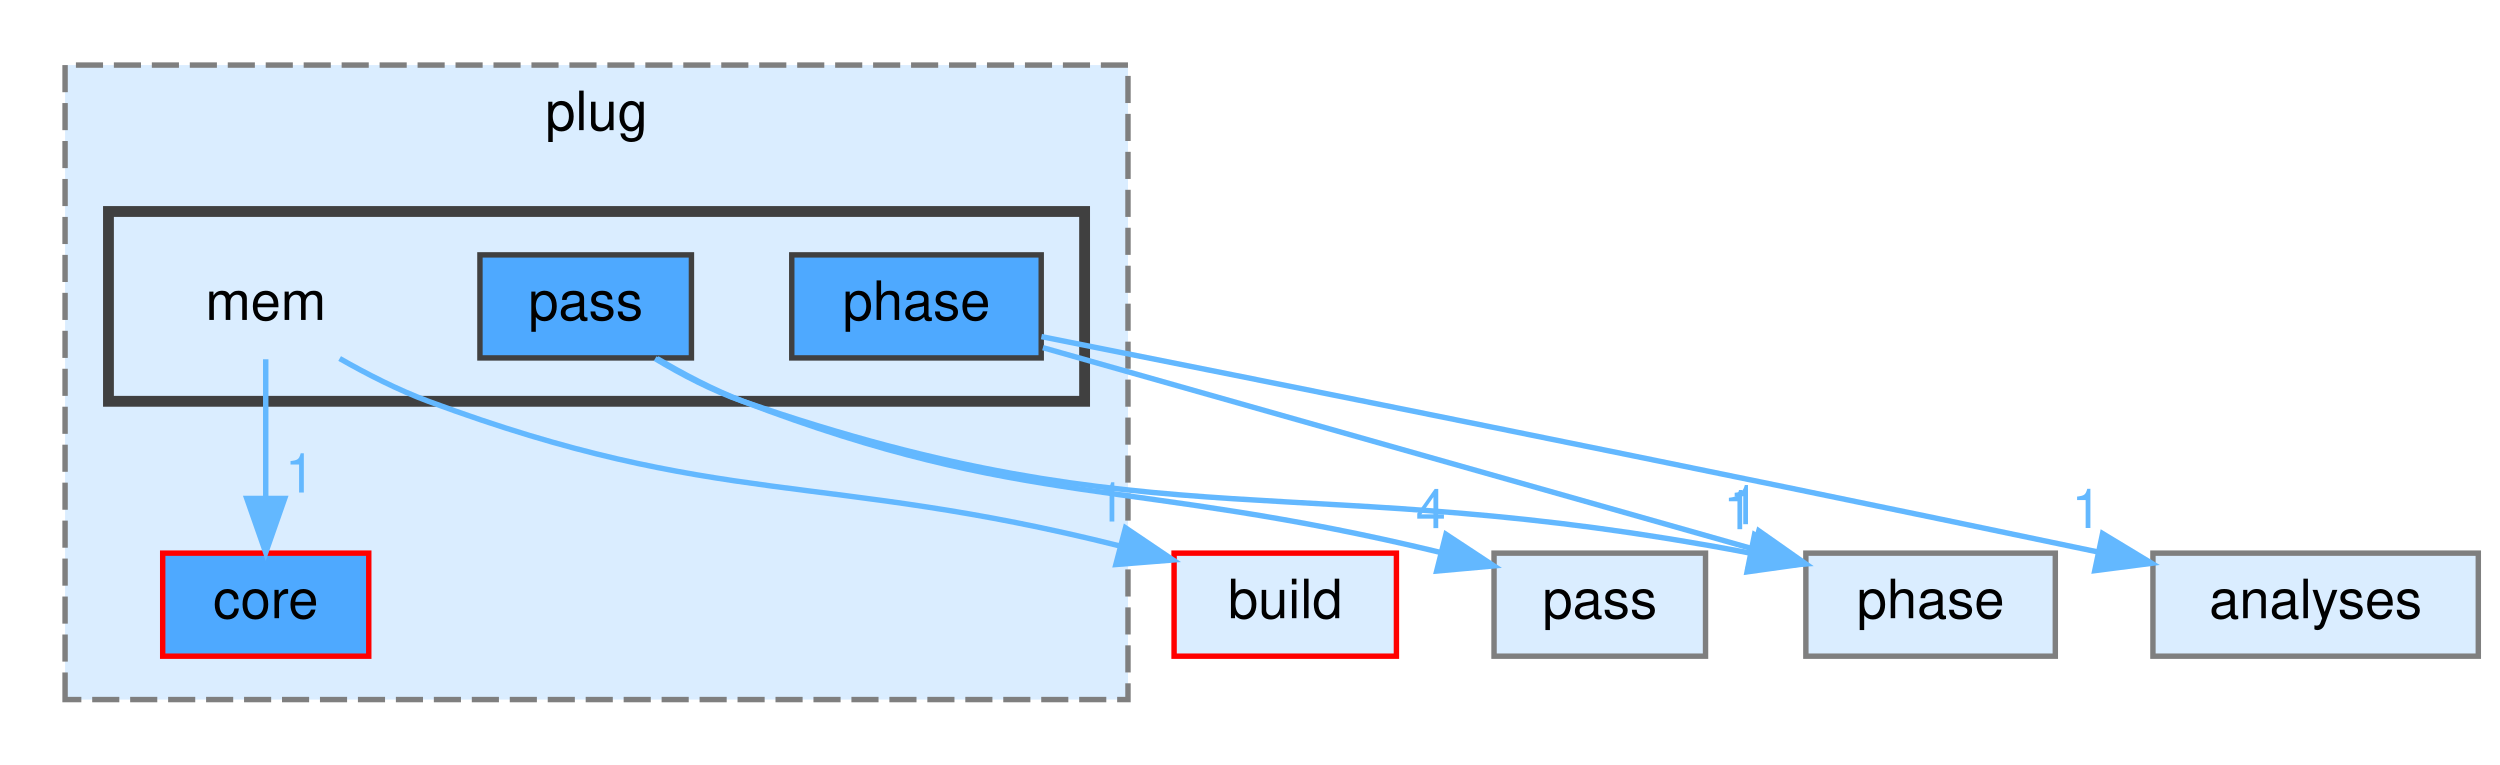
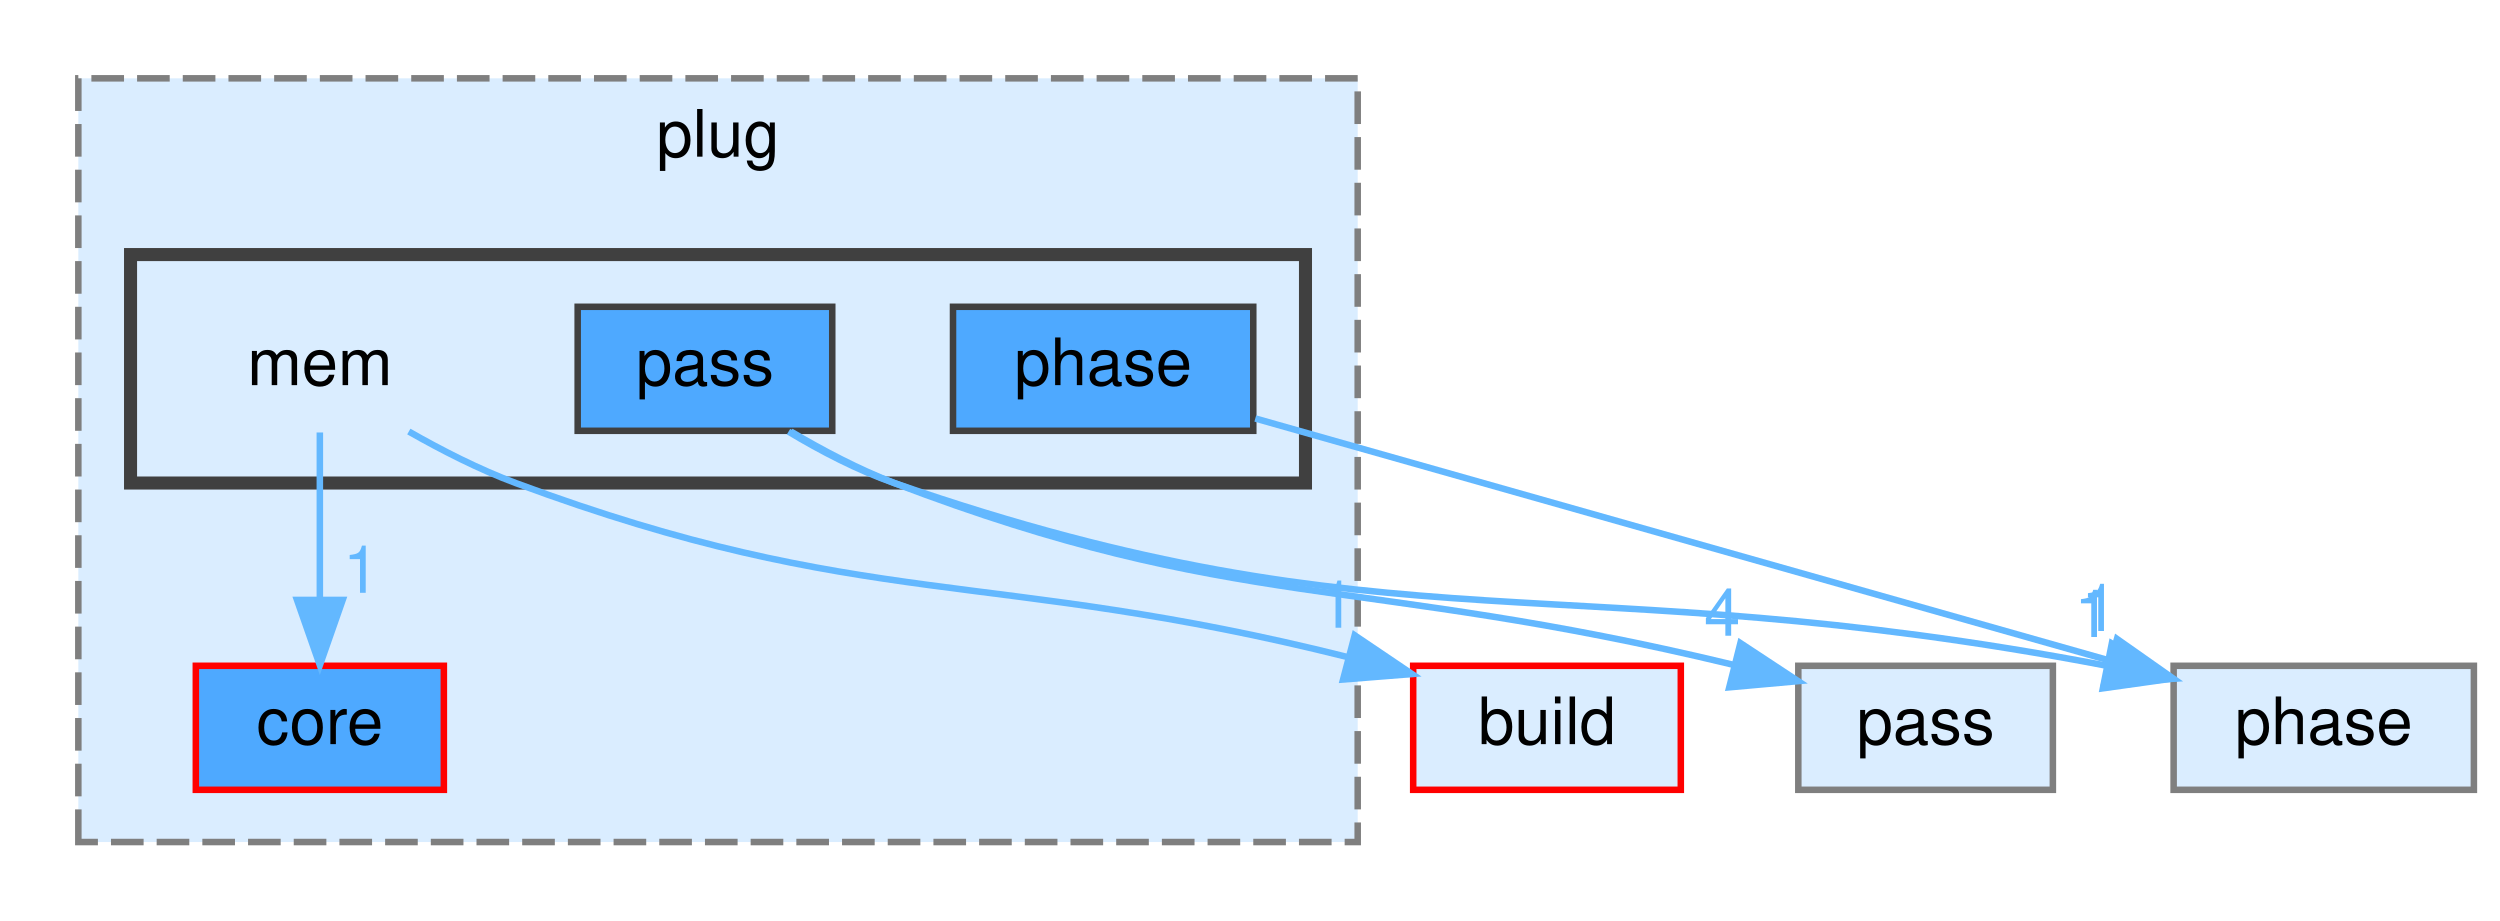
- <svg xmlns="http://www.w3.org/2000/svg" xmlns:xlink="http://www.w3.org/1999/xlink" width="461pt" height="141pt" viewBox="0.00 0.00 461.00 141.00">
+ <svg xmlns="http://www.w3.org/2000/svg" xmlns:xlink="http://www.w3.org/1999/xlink" width="383pt" height="141pt" viewBox="0.00 0.00 383.00 141.00">
  <g id="graph0" class="graph" transform="scale(1 1) rotate(0) translate(4 137)">
    <g id="clust1" class="cluster">
      <g id="a_clust1">
        <a xlink:href="dir_3b1e9a08cfbf85cfa8a1068ec81a2c37.html" target="_top" xlink:title="plug">
          <polygon fill="#daedff" stroke="#7f7f7f" stroke-dasharray="5,2" points="8,-8 8,-125 204,-125 204,-8 8,-8" />
          <text text-anchor="middle" x="106" y="-113" font-family="Helvetica,sans-Serif" font-size="10.00">plug</text>
        </a>
      </g>
    </g>
    <g id="clust2" class="cluster">
      <g id="a_clust2">
        <a xlink:href="dir_f984b2ba368b09e30d6d58c581c51286.html" target="_top">
          <polygon fill="#daedff" stroke="#404040" stroke-width="2" points="16,-63 16,-98 196,-98 196,-63 16,-63" />
        </a>
      </g>
    </g>
    <g id="node1" class="node">
      <g id="a_node1">
        <a xlink:href="dir_893c614dfc26359ef9972db39f5999c1.html" target="_top" xlink:title="core">
          <polygon fill="#4ea9ff" stroke="red" points="64,-35 26,-35 26,-16 64,-16 64,-35" />
          <text text-anchor="middle" x="45" y="-23" font-family="Helvetica,sans-Serif" font-size="10.00">core</text>
        </a>
      </g>
    </g>
    <g id="node2" class="node">
      <text text-anchor="middle" x="45" y="-78" font-family="Helvetica,sans-Serif" font-size="10.00">mem</text>
    </g>
    <g id="edge2" class="edge">
      <g id="a_edge2">
-         <a xlink:href="dir_000044_000025.html" target="_top">
+         <a xlink:href="dir_000042_000023.html" target="_top">
          <path fill="none" stroke="#63b8ff" d="M45,-70.75C45,-63.8 45,-53.85 45,-45.13" />
          <polygon fill="#63b8ff" stroke="#63b8ff" points="48.5,-45.09 45,-35.09 41.5,-45.09 48.5,-45.09" />
        </a>
      </g>
      <g id="a_edge2-headlabel">
-         <a xlink:href="dir_000044_000025.html" target="_top" xlink:title="1">
+         <a xlink:href="dir_000042_000023.html" target="_top" xlink:title="1">
          <text text-anchor="middle" x="51.34" y="-46.18" font-family="Helvetica,sans-Serif" font-size="10.00" fill="#63b8ff">1</text>
        </a>
      </g>
    </g>
    <g id="node5" class="node">
      <g id="a_node5">
        <a xlink:href="dir_4fef79e7177ba769987a8da36c892c5f.html" target="_top" xlink:title="build">
          <polygon fill="#daedff" stroke="red" points="253.5,-35 212.5,-35 212.5,-16 253.5,-16 253.5,-35" />
          <text text-anchor="middle" x="233" y="-23" font-family="Helvetica,sans-Serif" font-size="10.00">build</text>
        </a>
      </g>
    </g>
    <g id="edge1" class="edge">
      <g id="a_edge1">
-         <a xlink:href="dir_000044_000016.html" target="_top">
+         <a xlink:href="dir_000042_000014.html" target="_top">
          <path fill="none" stroke="#63b8ff" d="M58.63,-70.89C63.63,-68.04 69.43,-65.07 75,-63 128.54,-43.14 147.65,-50.08 202.44,-36.34" />
          <polygon fill="#63b8ff" stroke="#63b8ff" points="203.54,-39.67 212.32,-33.74 201.76,-32.9 203.54,-39.67" />
        </a>
      </g>
      <g id="a_edge1-headlabel">
-         <a xlink:href="dir_000044_000016.html" target="_top" xlink:title="1">
+         <a xlink:href="dir_000042_000014.html" target="_top" xlink:title="1">
          <text text-anchor="middle" x="200.79" y="-40.83" font-family="Helvetica,sans-Serif" font-size="10.00" fill="#63b8ff">1</text>
        </a>
      </g>
    </g>
    <g id="node3" class="node">
      <g id="a_node3">
        <a xlink:href="dir_07b9eec39938dcdb4f398f8873814dc5.html" target="_top" xlink:title="pass">
          <polygon fill="#4ea9ff" stroke="#404040" points="123.5,-90 84.5,-90 84.5,-71 123.5,-71 123.5,-90" />
          <text text-anchor="middle" x="104" y="-78" font-family="Helvetica,sans-Serif" font-size="10.00">pass</text>
        </a>
      </g>
    </g>
    <g id="node6" class="node">
      <g id="a_node6">
        <a xlink:href="dir_02aa4652d0d99765f599a240a9bcc9fa.html" target="_top" xlink:title="pass">
          <polygon fill="#daedff" stroke="#7f7f7f" points="310.5,-35 271.5,-35 271.5,-16 310.5,-16 310.5,-35" />
          <text text-anchor="middle" x="291" y="-23" font-family="Helvetica,sans-Serif" font-size="10.00">pass</text>
        </a>
      </g>
    </g>
    <g id="edge3" class="edge">
      <g id="a_edge3">
-         <a xlink:href="dir_000059_000052.html" target="_top">
+         <a xlink:href="dir_000057_000050.html" target="_top">
          <path fill="none" stroke="#63b8ff" d="M117.15,-70.89C121.98,-68.04 127.59,-65.07 133,-63 185.3,-43.03 203.83,-49.07 261.47,-35.17" />
          <polygon fill="#63b8ff" stroke="#63b8ff" points="262.63,-38.48 271.48,-32.65 260.92,-31.7 262.63,-38.48" />
        </a>
      </g>
      <g id="a_edge3-headlabel">
-         <a xlink:href="dir_000059_000052.html" target="_top" xlink:title="4">
+         <a xlink:href="dir_000057_000050.html" target="_top" xlink:title="4">
          <text text-anchor="middle" x="259.84" y="-39.61" font-family="Helvetica,sans-Serif" font-size="10.00" fill="#63b8ff">4</text>
        </a>
      </g>
    </g>
    <g id="node7" class="node">
      <g id="a_node7">
        <a xlink:href="dir_b94543b43292d94334aee5f8fc74aa82.html" target="_top" xlink:title="phase">
          <polygon fill="#daedff" stroke="#7f7f7f" points="375,-35 329,-35 329,-16 375,-16 375,-35" />
          <text text-anchor="middle" x="352" y="-23" font-family="Helvetica,sans-Serif" font-size="10.00">phase</text>
        </a>
      </g>
    </g>
    <g id="edge4" class="edge">
      <g id="a_edge4">
-         <a xlink:href="dir_000059_000072.html" target="_top">
+         <a xlink:href="dir_000057_000070.html" target="_top">
          <path fill="none" stroke="#63b8ff" d="M116.8,-70.87C121.68,-67.94 127.42,-64.93 133,-63 209.47,-36.55 235.76,-50.87 318.79,-35" />
          <polygon fill="#63b8ff" stroke="#63b8ff" points="319.53,-38.42 328.65,-33.02 318.16,-31.55 319.53,-38.42" />
        </a>
      </g>
      <g id="a_edge4-headlabel">
-         <a xlink:href="dir_000059_000072.html" target="_top" xlink:title="1">
+         <a xlink:href="dir_000057_000070.html" target="_top" xlink:title="1">
          <text text-anchor="middle" x="316.57" y="-39.41" font-family="Helvetica,sans-Serif" font-size="10.00" fill="#63b8ff">1</text>
        </a>
      </g>
    </g>
    <g id="node4" class="node">
      <g id="a_node4">
        <a xlink:href="dir_c81a4445134ea055746248e54998b75a.html" target="_top" xlink:title="phase">
          <polygon fill="#4ea9ff" stroke="#404040" points="188,-90 142,-90 142,-71 188,-71 188,-90" />
          <text text-anchor="middle" x="165" y="-78" font-family="Helvetica,sans-Serif" font-size="10.00">phase</text>
        </a>
      </g>
    </g>
-     <g id="edge6" class="edge">
-       <g id="a_edge6">
-         <a xlink:href="dir_000074_000072.html" target="_top">
+     <g id="edge5" class="edge">
+       <g id="a_edge5">
+         <a xlink:href="dir_000072_000070.html" target="_top">
          <path fill="none" stroke="#63b8ff" d="M188.31,-72.89C221.24,-63.56 281.55,-46.47 319.06,-35.84" />
          <polygon fill="#63b8ff" stroke="#63b8ff" points="320.32,-39.12 328.99,-33.02 318.41,-32.38 320.32,-39.12" />
        </a>
      </g>
-       <g id="a_edge6-headlabel">
-         <a xlink:href="dir_000074_000072.html" target="_top" xlink:title="1">
+       <g id="a_edge5-headlabel">
+         <a xlink:href="dir_000072_000070.html" target="_top" xlink:title="1">
          <text text-anchor="middle" x="317.64" y="-40.33" font-family="Helvetica,sans-Serif" font-size="10.00" fill="#63b8ff">1</text>
-         </a>
-       </g>
-     </g>
-     <g id="node8" class="node">
-       <g id="a_node8">
-         <a xlink:href="dir_0d48e05fbef44be387289d9228050439.html" target="_top" xlink:title="analyses">
-           <polygon fill="#daedff" stroke="#7f7f7f" points="453,-35 393,-35 393,-16 453,-16 453,-35" />
-           <text text-anchor="middle" x="423" y="-23" font-family="Helvetica,sans-Serif" font-size="10.00">analyses</text>
-         </a>
-       </g>
-     </g>
-     <g id="edge5" class="edge">
-       <g id="a_edge5">
-         <a xlink:href="dir_000074_000003.html" target="_top">
-           <path fill="none" stroke="#63b8ff" d="M188.04,-74.93C226.34,-67.31 305.76,-51.4 382.89,-35.21" />
-           <polygon fill="#63b8ff" stroke="#63b8ff" points="383.71,-38.62 392.78,-33.13 382.27,-31.77 383.71,-38.62" />
-         </a>
-       </g>
-       <g id="a_edge5-headlabel">
-         <a xlink:href="dir_000074_000003.html" target="_top" xlink:title="1">
-           <text text-anchor="middle" x="380.78" y="-39.63" font-family="Helvetica,sans-Serif" font-size="10.00" fill="#63b8ff">1</text>
        </a>
      </g>
    </g>
  </g>
</svg>
